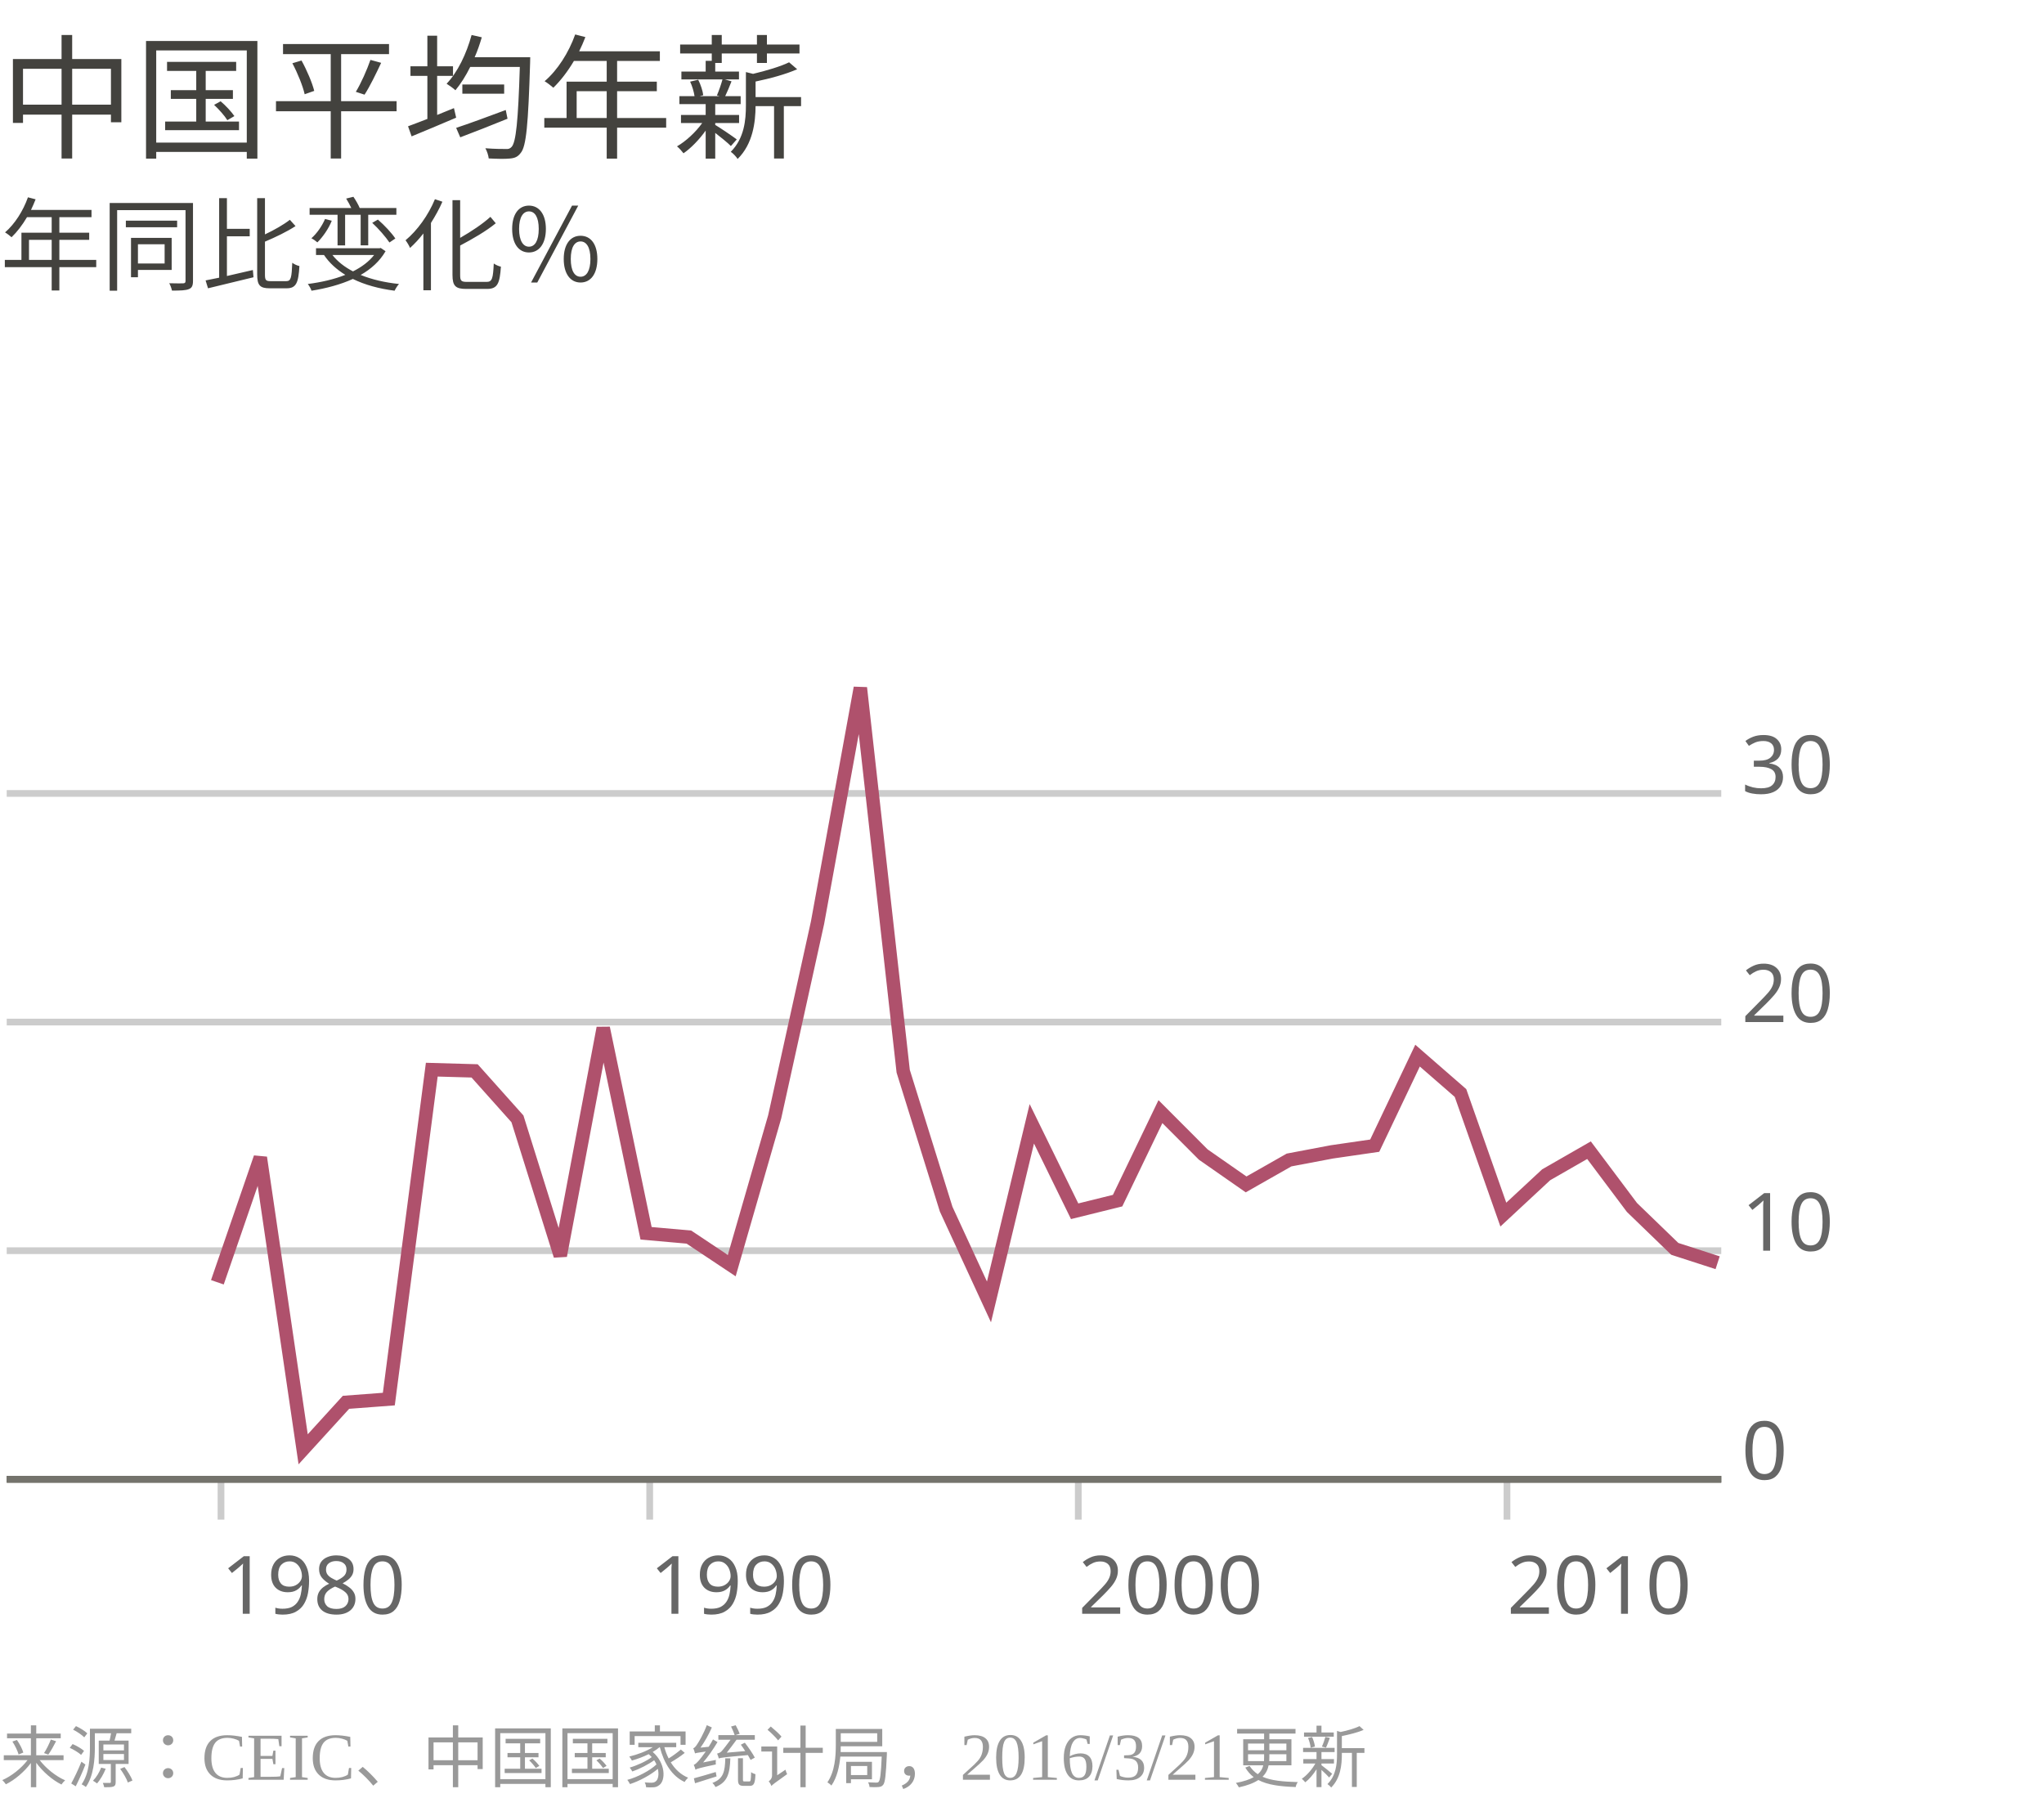
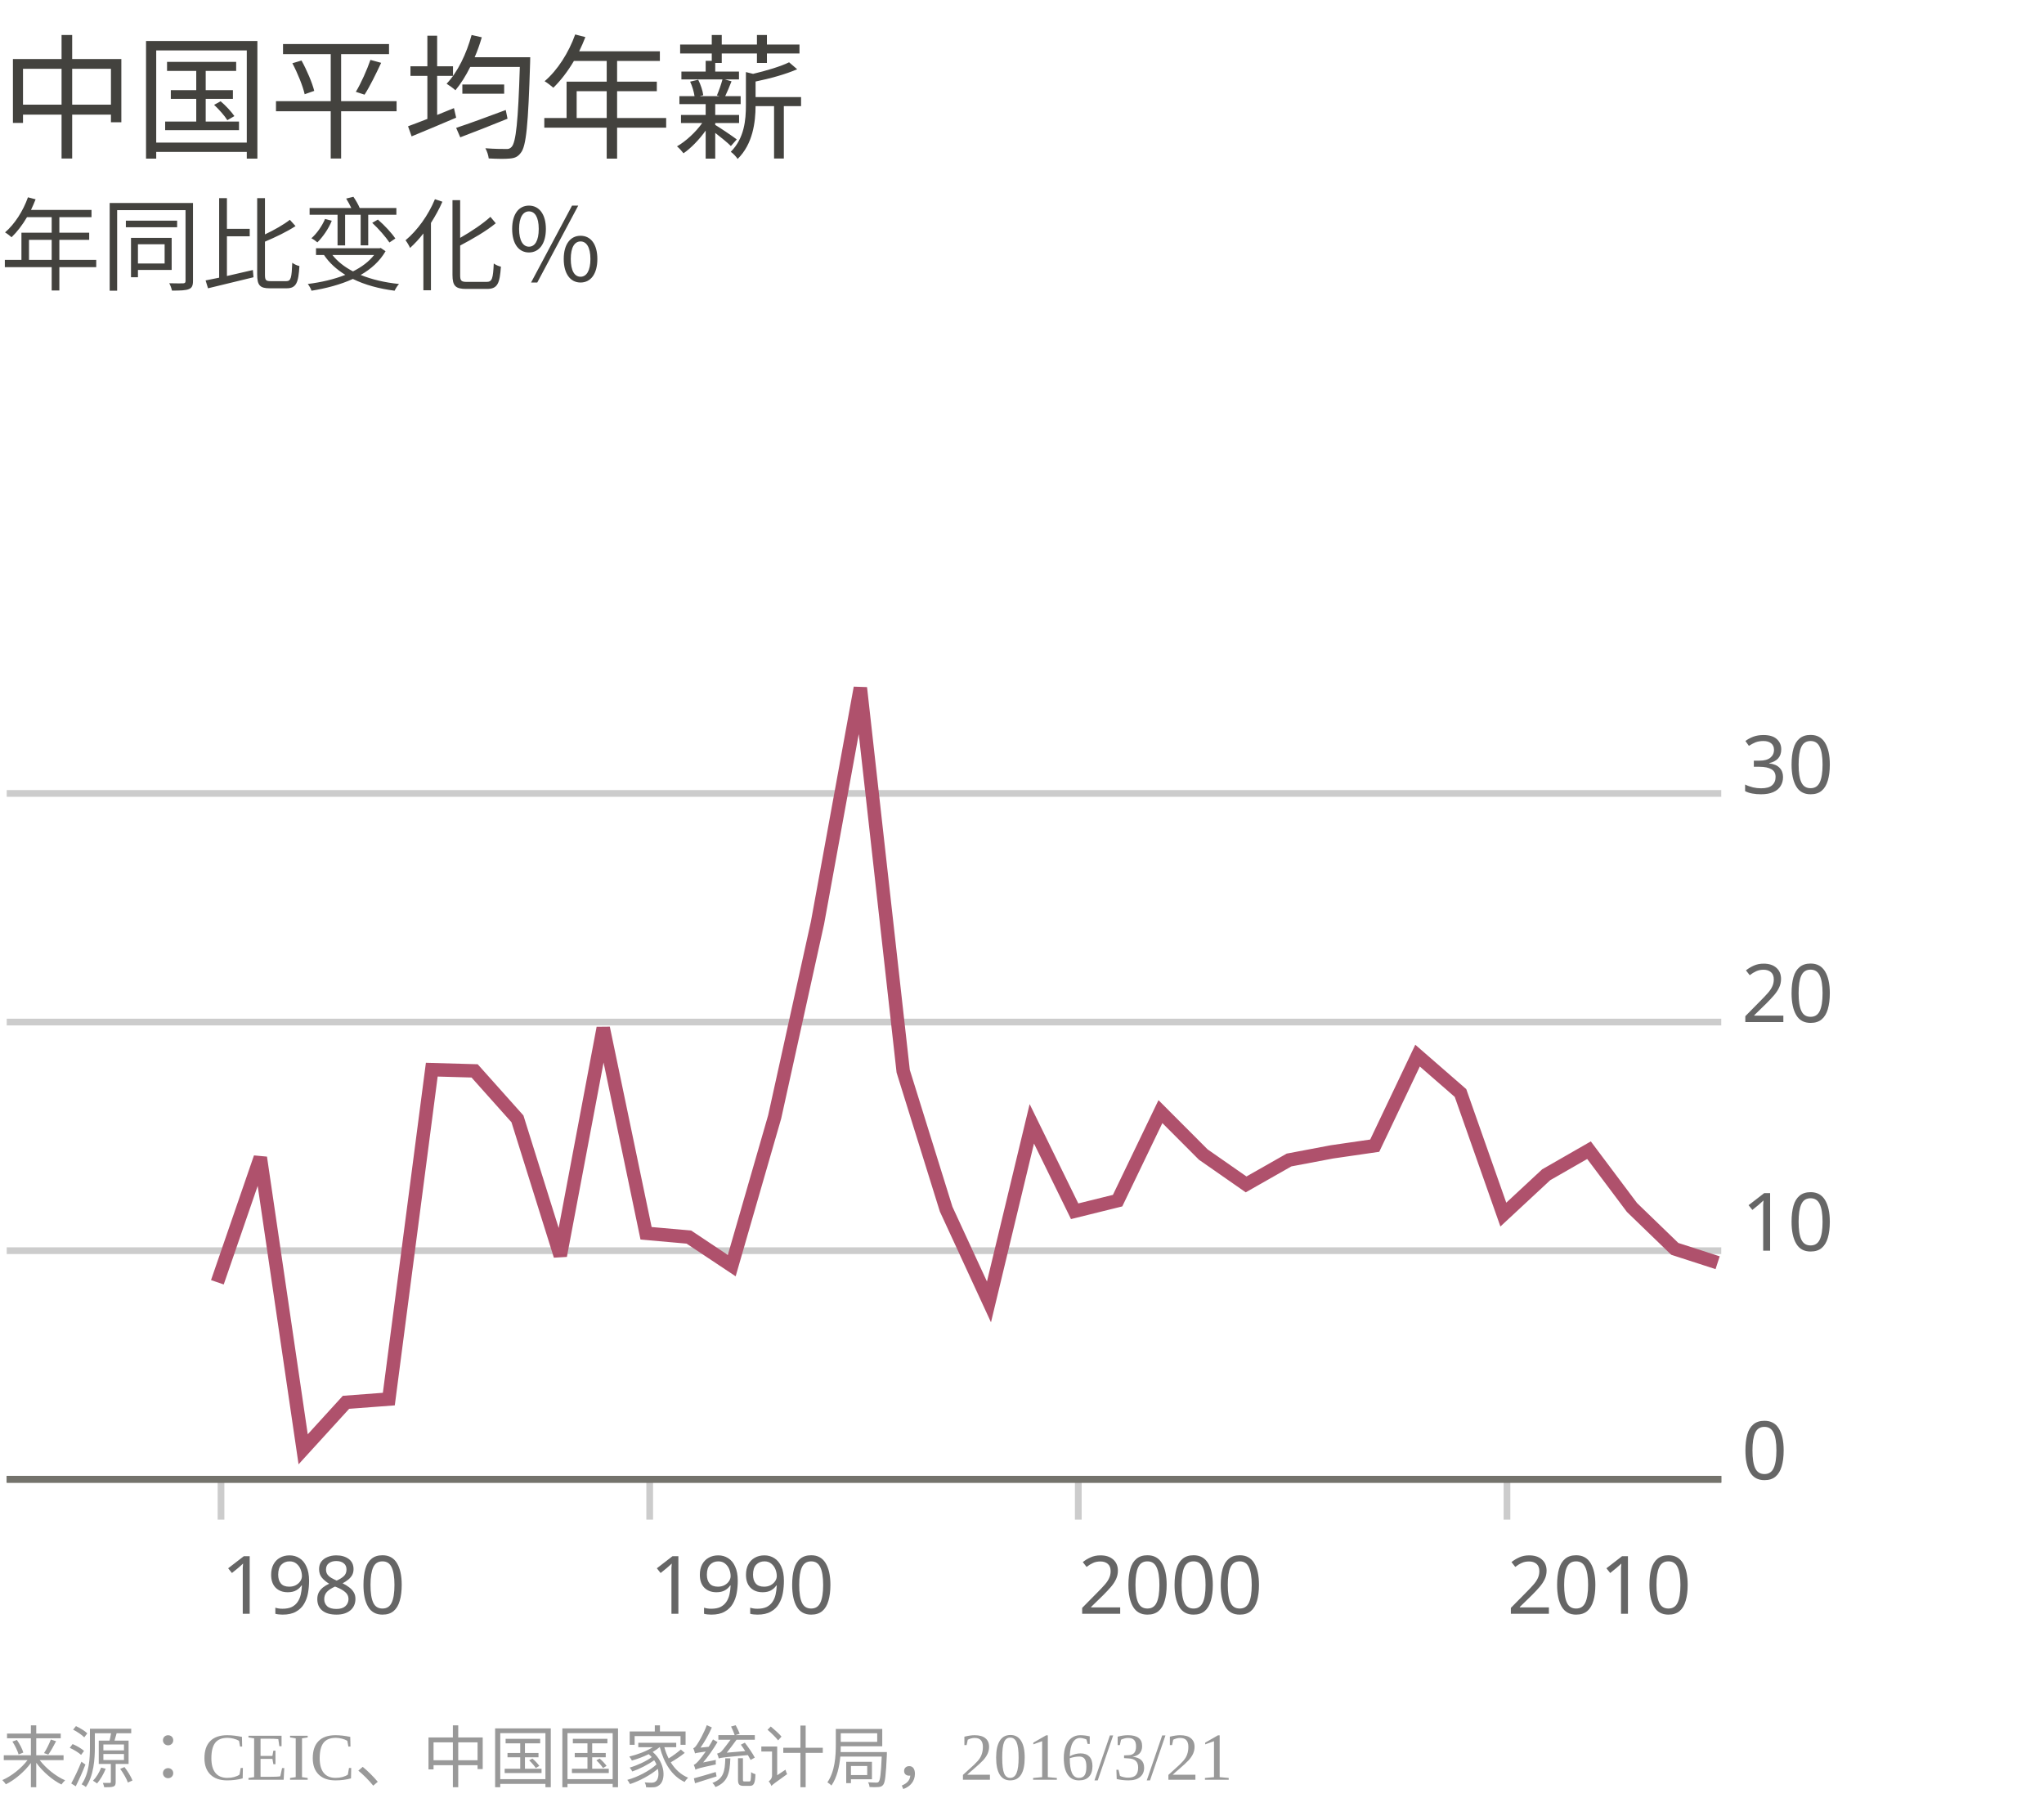
<svg xmlns="http://www.w3.org/2000/svg" viewBox="0 0 304 270">
  <text class="chart-title" fill="#43423e" font-size="20" y="22">中国平均年薪</text>
  <text class="chart-subtitle" fill="#43423e" font-size="15" y="42">年同比变化％</text>
-   <text class="chart-source" font-size="10" fill-opacity="0.4" y="265">来源：CEIC、中国国家统计局，2016/3/21更新</text>
+   <text class="chart-source" font-size="10" fill-opacity="0.4" y="265">来源：CEIC、中国国家统计局，2016/3/21</text>
  <g transform="translate(1,100)">
    <g transform="translate(0,120)" class="x axis">
      <g class="tick" style="" transform="translate(31.87064,0)">
        <line y2="6" x2="0" fill="none" stroke="#000" stroke-opacity="0.2" />
        <text dy="0" style="" y="20" x="0" font-family="MetricWeb,sans-serif" fill-opacity="0.6" font-size="12" text-anchor="start">1980</text>
      </g>
      <g class="tick" style="" transform="translate(95.62936,0)">
        <line y2="6" x2="0" fill="none" stroke="#000" stroke-opacity="0.2" />
        <text dy="0" style="" y="20" x="0" font-family="MetricWeb,sans-serif" fill-opacity="0.6" font-size="12" text-anchor="start">1990</text>
      </g>
      <g class="tick" style="" transform="translate(159.3706,0)">
        <line y2="6" x2="0" fill="none" stroke="#000" stroke-opacity="0.2" />
        <text dy="0" style="" y="20" x="0" font-family="MetricWeb,sans-serif" fill-opacity="0.6" font-size="12" text-anchor="start">2000</text>
      </g>
      <g class="tick" style="" transform="translate(223.1294,0)">
        <line y2="6" x2="0" fill="none" stroke="#000" stroke-opacity="0.2" />
        <text dy="0" style="" y="20" x="0" font-family="MetricWeb,sans-serif" fill-opacity="0.6" font-size="12" text-anchor="start">2010</text>
      </g>
      <path class="domain" d="M0,0V0H255V0" fill="none" stroke="#74736c" />
    </g>
    <g transform="translate(255,0)" class="y axis">
      <g class="tick" style="" transform="translate(0,120)">
        <line x2="-255" y2="0" fill="none" stroke="#000" stroke-opacity="0.2" />
        <text dy="0" style="text-anchor: start;" x="3" y="0" font-family="MetricWeb,sans-serif" fill-opacity="0.6" font-size="12">0</text>
      </g>
      <g class="tick" style="" transform="translate(0,86)">
        <line x2="-255" y2="0" fill="none" stroke="#000" stroke-opacity="0.2" />
        <text dy="0" style="text-anchor: start;" x="3" y="0" font-family="MetricWeb,sans-serif" fill-opacity="0.6" font-size="12">10</text>
      </g>
      <g class="tick" style="" transform="translate(0,52)">
        <line x2="-255" y2="0" fill="none" stroke="#000" stroke-opacity="0.2" />
        <text dy="0" style="text-anchor: start;" x="3" y="0" font-family="MetricWeb,sans-serif" fill-opacity="0.6" font-size="12">20</text>
      </g>
      <g class="tick" style="" transform="translate(0,18)">
        <line x2="-255" y2="0" fill="none" stroke="#000" stroke-opacity="0.2" />
        <text dy="0" style="text-anchor: start;" x="3" y="0" font-family="MetricWeb,sans-serif" fill-opacity="0.6" font-size="12">30</text>
      </g>
      <path class="domain" d="M-255,1H0V120H-255" fill="none" stroke="#000" stroke-opacity="0" />
      <line class="highlight-line" x1="0" x2="-255" y1="120" y2="120" fill="none" stroke="#74736c" />
    </g>
    <g>
      <path d="M31.33,90.699L37.718,72.156L44.088,115.538L50.459,108.549L56.83,108.07L63.218,59.08L69.588,59.261L75.959,66.394L82.33,86.742L88.718,52.886L95.088,83.412L101.459,83.979L107.83,88.224L114.218,66.094L120.588,37.226L126.959,2.296L133.33,59.312L139.718,79.82L146.088,93.619L152.459,67.132L158.83,80.137L165.218,78.558L171.588,65.319L177.959,71.702L184.33,76.143L190.718,72.513L197.088,71.307L203.459,70.382L209.83,56.992L216.218,62.552L222.588,80.633L228.959,74.711L235.33,71.055L241.718,79.573L248.088,85.73L254.459,87.792" stroke-width="2" fill="none" stroke="#af516c" />
    </g>
  </g>
</svg>
